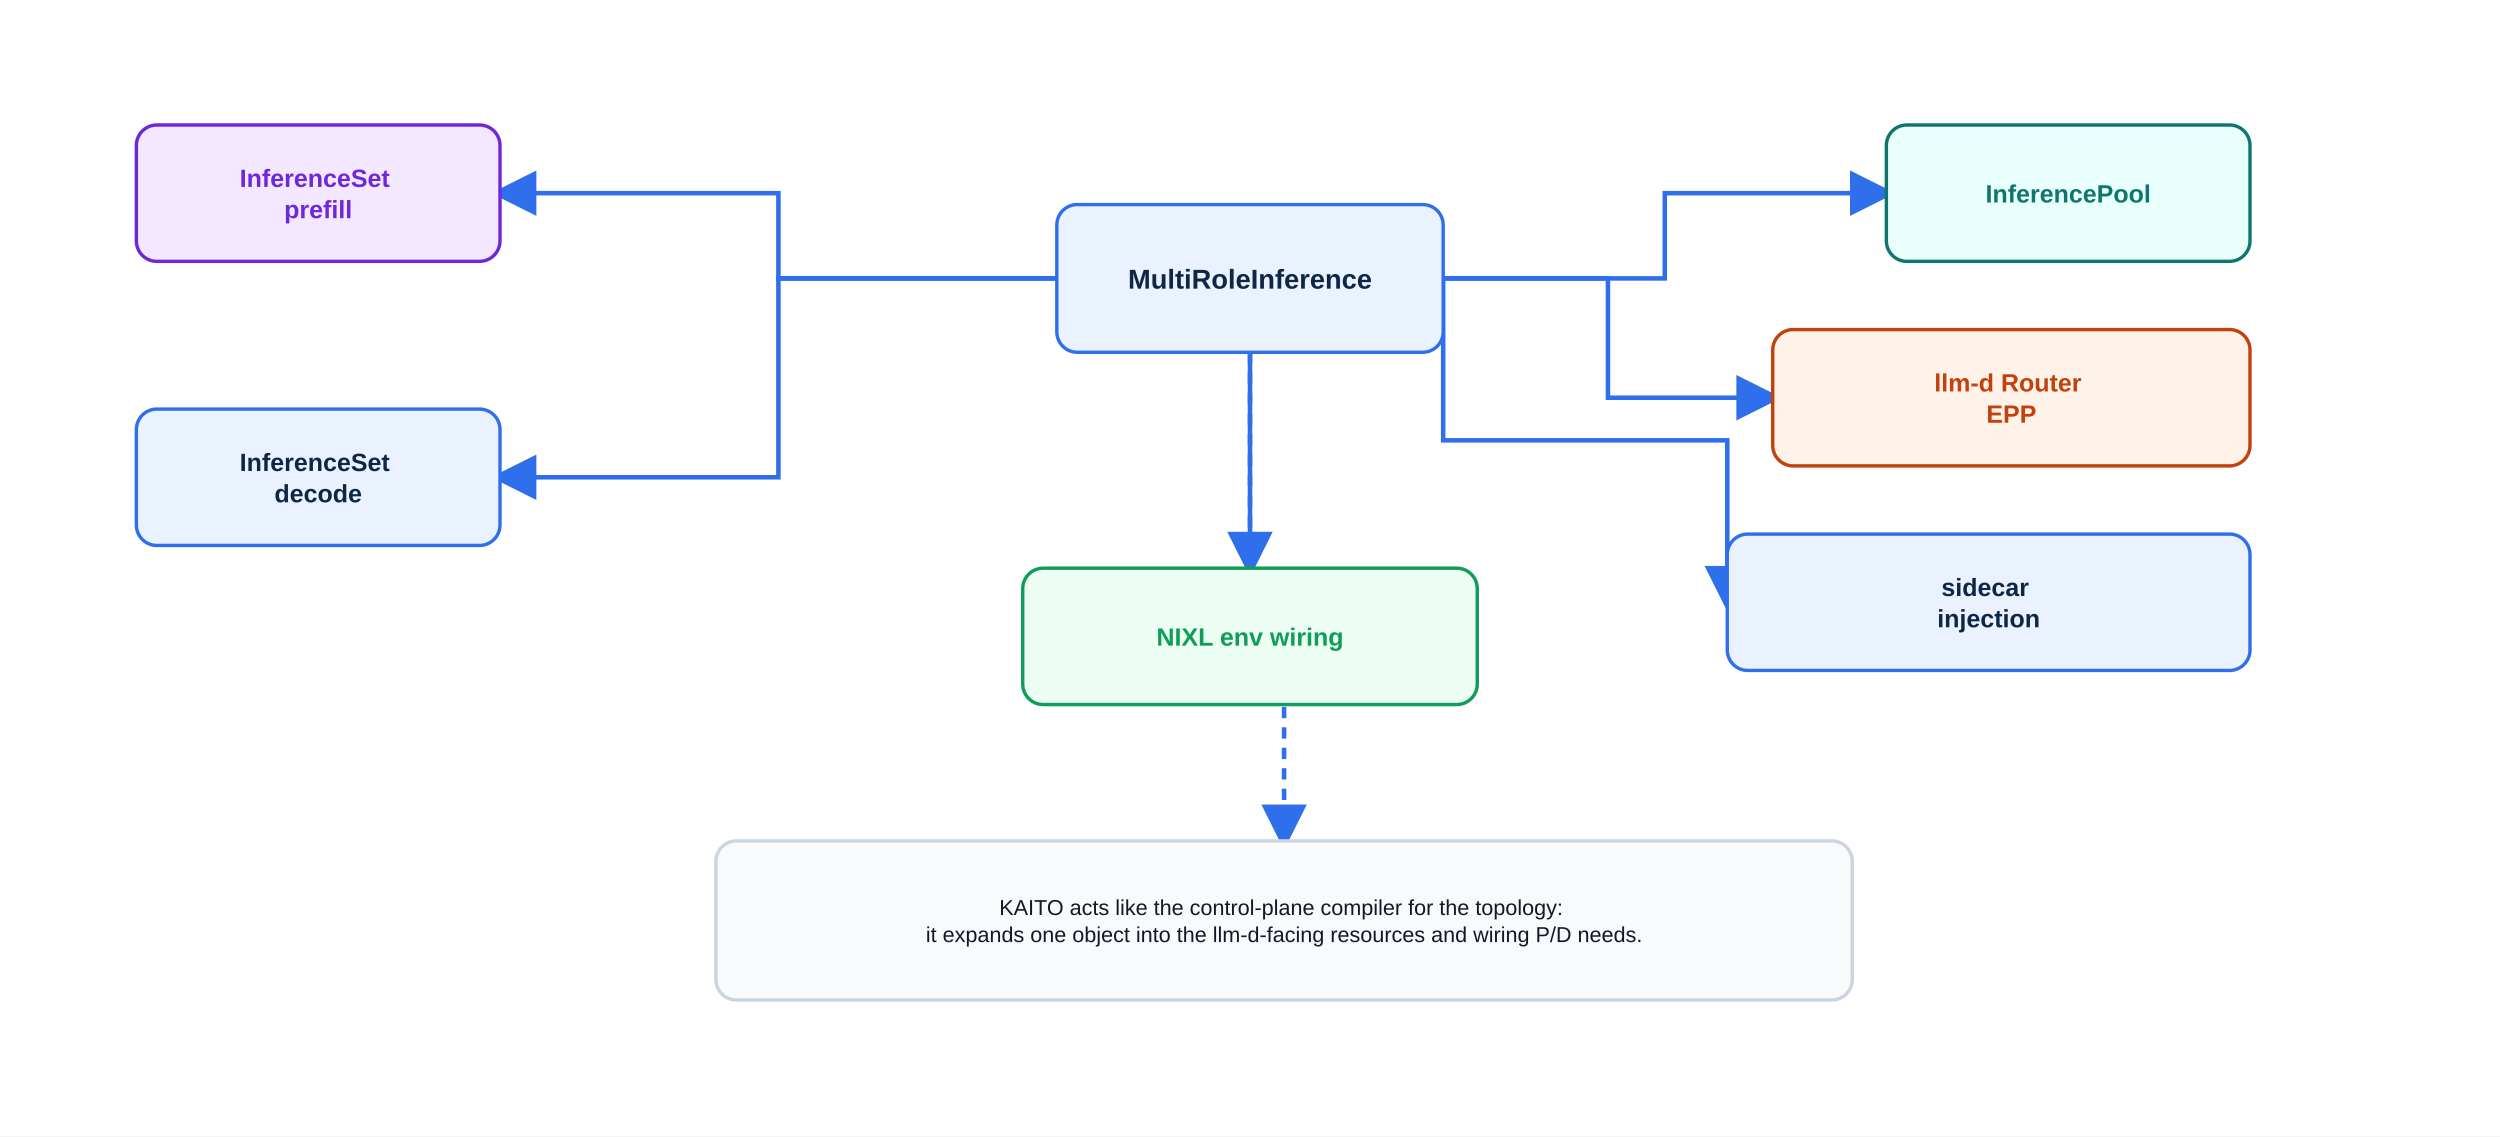
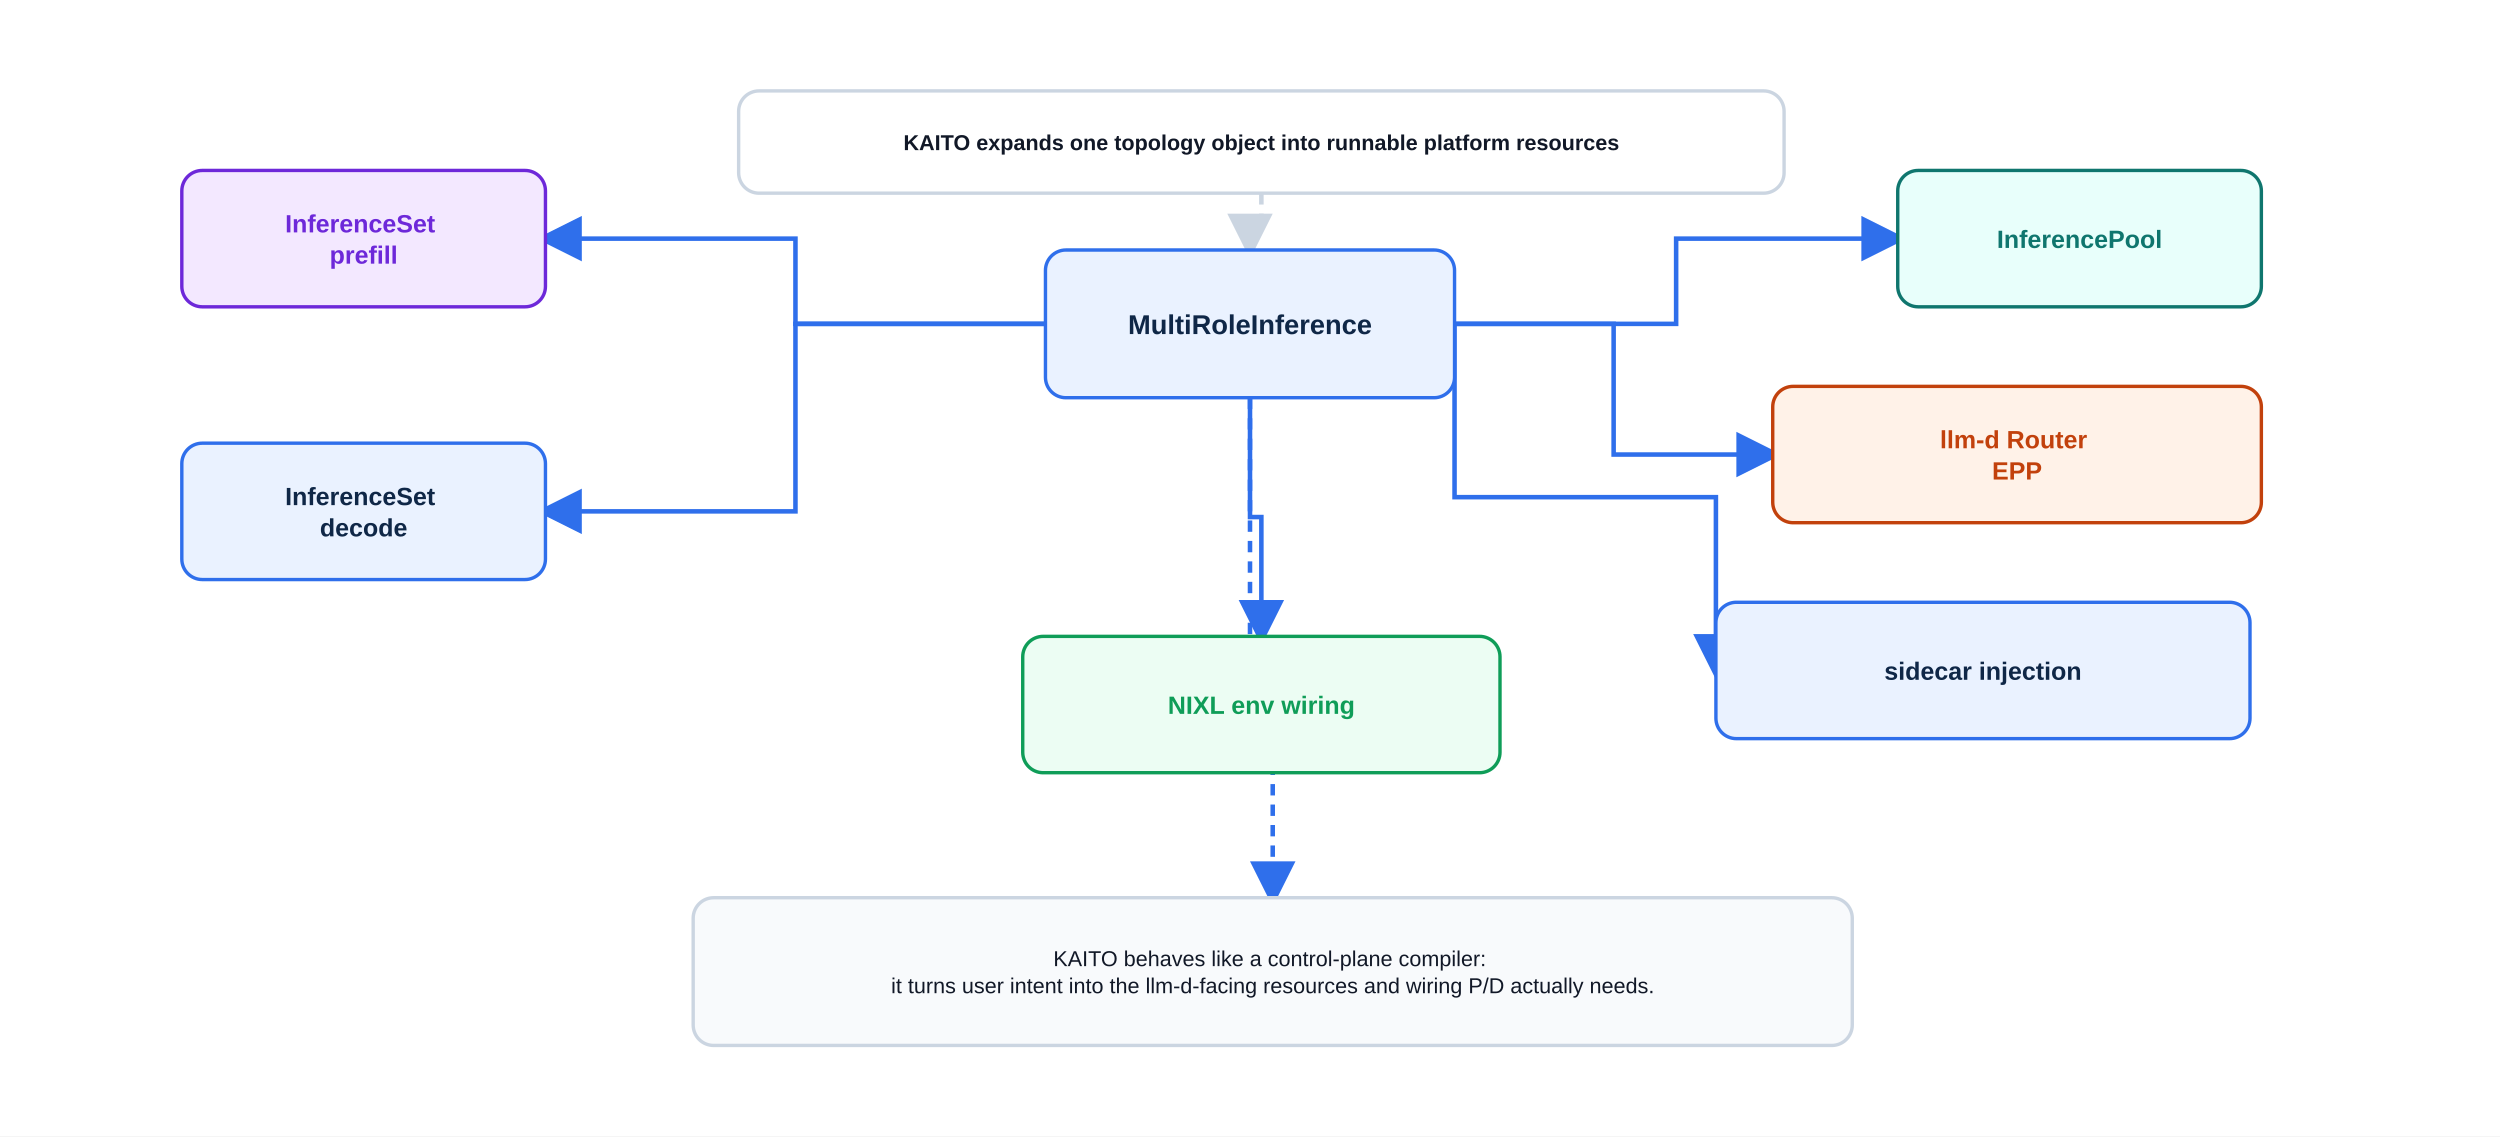
<svg xmlns="http://www.w3.org/2000/svg" width="2200" height="1000" viewBox="0 0 2200 1000">
  <defs>
    <marker id="solid1" markerWidth="10" markerHeight="10" refX="8" refY="5" orient="auto" markerUnits="strokeWidth">
      <path d="M 0 0 L 10 5 L 0 10 z" fill="#2F6FEB" />
    </marker>
    <marker id="dash2" markerWidth="10" markerHeight="10" refX="8" refY="5" orient="auto" markerUnits="strokeWidth">
+       <path d="M 0 0 L 10 5 L 0 10 z" fill="#CBD5E1" />
+     </marker>
+     <marker id="dash3" markerWidth="10" markerHeight="10" refX="8" refY="5" orient="auto" markerUnits="strokeWidth">
      <path d="M 0 0 L 10 5 L 0 10 z" fill="#2F6FEB" />
    </marker>
  </defs>
  <rect x="0" y="0" width="2200" height="1000" fill="#FFFFFF" />
-   <path d="M 930.0 245.0 L 685.0 245.0 L 685.0 170.0 L 440.0 170.0" fill="none" stroke="#2F6FEB" stroke-width="4" marker-end="url(#solid1)" />
-   <path d="M 930.0 245.0 L 685.0 245.0 L 685.0 420.0 L 440.0 420.0" fill="none" stroke="#2F6FEB" stroke-width="4" marker-end="url(#solid1)" />
-   <path d="M 1270.0 245.0 L 1465.0 245.0 L 1465.0 170.0 L 1660.0 170.0" fill="none" stroke="#2F6FEB" stroke-width="4" marker-end="url(#solid1)" />
-   <path d="M 1270.0 245.0 L 1415.0 245.0 L 1415.0 350.0 L 1560.0 350.0" fill="none" stroke="#2F6FEB" stroke-width="4" marker-end="url(#solid1)" />
-   <path d="M 1270.0 245.0 L 1270.0 387.5 L 1520.0 387.5 L 1520.0 530.0" fill="none" stroke="#2F6FEB" stroke-width="4" marker-end="url(#solid1)" />
-   <path d="M 1100.0 310.0 L 1100.0 500.0" fill="none" stroke="#2F6FEB" stroke-width="4" marker-end="url(#solid1)" />
-   <path d="M 1100.0 310.0 L 1100.0 525.0 L 1130.0 525.0 L 1130.0 740.0" fill="none" stroke="#2F6FEB" stroke-width="4" stroke-dasharray="10 8" marker-end="url(#dash2)" />
-   <rect x="930.0" y="180.0" width="340.0" height="130.0" rx="18" ry="18" fill="#EAF2FF" stroke="#2F6FEB" stroke-width="3" />
-   <text x="1100.0" y="254.0" text-anchor="middle" font-family="Aptos, Arial, sans-serif" font-size="24" font-weight="700" fill="#0F2747">
+   <path d="M 920.0 285.0 L 700.0 285.0 L 700.0 210.0 L 480.0 210.0" fill="none" stroke="#2F6FEB" stroke-width="4" marker-end="url(#solid1)" />
+   <path d="M 920.0 285.0 L 700.0 285.0 L 700.0 450.0 L 480.0 450.0" fill="none" stroke="#2F6FEB" stroke-width="4" marker-end="url(#solid1)" />
+   <path d="M 1280.0 285.0 L 1475.0 285.0 L 1475.0 210.0 L 1670.0 210.0" fill="none" stroke="#2F6FEB" stroke-width="4" marker-end="url(#solid1)" />
+   <path d="M 1280.0 285.0 L 1420.0 285.0 L 1420.0 400.0 L 1560.0 400.0" fill="none" stroke="#2F6FEB" stroke-width="4" marker-end="url(#solid1)" />
+   <path d="M 1280.0 285.0 L 1280.0 437.5 L 1510.0 437.5 L 1510.0 590.0" fill="none" stroke="#2F6FEB" stroke-width="4" marker-end="url(#solid1)" />
+   <path d="M 1100.0 350.0 L 1100.0 455.0 L 1110.0 455.0 L 1110.0 560.0" fill="none" stroke="#2F6FEB" stroke-width="4" marker-end="url(#solid1)" />
+   <path d="M 1110.0 170.0 L 1110.0 195.0 L 1100.0 195.0 L 1100.0 220.0" fill="none" stroke="#CBD5E1" stroke-width="4" stroke-dasharray="10 8" marker-end="url(#dash2)" />
+   <path d="M 1100.0 350.0 L 1100.0 570.0 L 1120.0 570.0 L 1120.0 790.0" fill="none" stroke="#2F6FEB" stroke-width="4" stroke-dasharray="10 8" marker-end="url(#dash3)" />
+   <rect x="650.0" y="80.0" width="920.0" height="90.0" rx="18" ry="18" fill="#FFFFFF" stroke="#CBD5E1" stroke-width="3" />
+   <text x="1110.0" y="132.1" text-anchor="middle" font-family="Aptos, Arial, sans-serif" font-size="19" font-weight="700" fill="#111827">
+     <tspan x="1110.0" dy="0.0">KAITO expands one topology object into runnable platform resources</tspan>
+   </text>
+   <rect x="920.0" y="220.0" width="360.0" height="130.0" rx="18" ry="18" fill="#EAF2FF" stroke="#2F6FEB" stroke-width="3" />
+   <text x="1100.0" y="294.0" text-anchor="middle" font-family="Aptos, Arial, sans-serif" font-size="24" font-weight="700" fill="#0F2747">
    <tspan x="1100.0" dy="0.0">MultiRoleInference</tspan>
  </text>
-   <rect x="120.0" y="110.0" width="320.0" height="120.0" rx="18" ry="18" fill="#F3E8FF" stroke="#6D28D9" stroke-width="3" />
-   <text x="280.0" y="164.5" text-anchor="middle" font-family="Aptos, Arial, sans-serif" font-size="22" font-weight="700" fill="#6D28D9">
-     <tspan x="280.0" dy="0.0">InferenceSet</tspan>
-     <tspan x="280.0" dy="27.5">prefill</tspan>
+   <rect x="160.0" y="150.0" width="320.0" height="120.0" rx="18" ry="18" fill="#F3E8FF" stroke="#6D28D9" stroke-width="3" />
+   <text x="320.0" y="204.5" text-anchor="middle" font-family="Aptos, Arial, sans-serif" font-size="22" font-weight="700" fill="#6D28D9">
+     <tspan x="320.0" dy="0.0">InferenceSet</tspan>
+     <tspan x="320.0" dy="27.5">prefill</tspan>
  </text>
-   <rect x="120.0" y="360.0" width="320.0" height="120.0" rx="18" ry="18" fill="#EAF2FF" stroke="#2F6FEB" stroke-width="3" />
-   <text x="280.0" y="414.5" text-anchor="middle" font-family="Aptos, Arial, sans-serif" font-size="22" font-weight="700" fill="#0F2747">
-     <tspan x="280.0" dy="0.0">InferenceSet</tspan>
-     <tspan x="280.0" dy="27.5">decode</tspan>
+   <rect x="160.0" y="390.0" width="320.0" height="120.0" rx="18" ry="18" fill="#EAF2FF" stroke="#2F6FEB" stroke-width="3" />
+   <text x="320.0" y="444.5" text-anchor="middle" font-family="Aptos, Arial, sans-serif" font-size="22" font-weight="700" fill="#0F2747">
+     <tspan x="320.0" dy="0.0">InferenceSet</tspan>
+     <tspan x="320.0" dy="27.5">decode</tspan>
  </text>
-   <rect x="1660.0" y="110.0" width="320.0" height="120.0" rx="18" ry="18" fill="#E8FFFB" stroke="#0F766E" stroke-width="3" />
-   <text x="1820.0" y="178.2" text-anchor="middle" font-family="Aptos, Arial, sans-serif" font-size="22" font-weight="700" fill="#0F766E">
-     <tspan x="1820.0" dy="0.0">InferencePool</tspan>
+   <rect x="1670.0" y="150.0" width="320.0" height="120.0" rx="18" ry="18" fill="#E8FFFB" stroke="#0F766E" stroke-width="3" />
+   <text x="1830.0" y="218.2" text-anchor="middle" font-family="Aptos, Arial, sans-serif" font-size="22" font-weight="700" fill="#0F766E">
+     <tspan x="1830.0" dy="0.0">InferencePool</tspan>
  </text>
-   <rect x="1560.0" y="290.0" width="420.0" height="120.0" rx="18" ry="18" fill="#FFF2E8" stroke="#C2410C" stroke-width="3" />
-   <text x="1770.0" y="344.5" text-anchor="middle" font-family="Aptos, Arial, sans-serif" font-size="22" font-weight="700" fill="#C2410C">
-     <tspan x="1770.0" dy="0.0">llm-d Router</tspan>
-     <tspan x="1770.0" dy="27.5">EPP</tspan>
+   <rect x="1560.0" y="340.0" width="430.0" height="120.0" rx="18" ry="18" fill="#FFF2E8" stroke="#C2410C" stroke-width="3" />
+   <text x="1775.0" y="394.5" text-anchor="middle" font-family="Aptos, Arial, sans-serif" font-size="22" font-weight="700" fill="#C2410C">
+     <tspan x="1775.0" dy="0.0">llm-d Router</tspan>
+     <tspan x="1775.0" dy="27.5">EPP</tspan>
  </text>
-   <rect x="1520.0" y="470.0" width="460.0" height="120.0" rx="18" ry="18" fill="#EAF2FF" stroke="#2F6FEB" stroke-width="3" />
-   <text x="1750.0" y="524.5" text-anchor="middle" font-family="Aptos, Arial, sans-serif" font-size="22" font-weight="700" fill="#0F2747">
-     <tspan x="1750.0" dy="0.0">sidecar</tspan>
-     <tspan x="1750.0" dy="27.5">injection</tspan>
+   <rect x="1510.0" y="530.0" width="470.0" height="120.0" rx="18" ry="18" fill="#EAF2FF" stroke="#2F6FEB" stroke-width="3" />
+   <text x="1745.0" y="598.2" text-anchor="middle" font-family="Aptos, Arial, sans-serif" font-size="22" font-weight="700" fill="#0F2747">
+     <tspan x="1745.0" dy="0.0">sidecar injection</tspan>
  </text>
-   <rect x="900.0" y="500.0" width="400.0" height="120.0" rx="18" ry="18" fill="#ECFDF3" stroke="#0F9D58" stroke-width="3" />
-   <text x="1100.0" y="568.2" text-anchor="middle" font-family="Aptos, Arial, sans-serif" font-size="22" font-weight="700" fill="#0F9D58">
-     <tspan x="1100.0" dy="0.0">NIXL env wiring</tspan>
+   <rect x="900.0" y="560.0" width="420.0" height="120.0" rx="18" ry="18" fill="#ECFDF3" stroke="#0F9D58" stroke-width="3" />
+   <text x="1110.0" y="628.2" text-anchor="middle" font-family="Aptos, Arial, sans-serif" font-size="22" font-weight="700" fill="#0F9D58">
+     <tspan x="1110.0" dy="0.0">NIXL env wiring</tspan>
  </text>
-   <rect x="630.0" y="740.0" width="1000.0" height="140.0" rx="18" ry="18" fill="#F8FAFC" stroke="#CBD5E1" stroke-width="3" />
-   <text x="1130.0" y="805.2" text-anchor="middle" font-family="Aptos, Arial, sans-serif" font-size="19" font-weight="400" fill="#111827">
-     <tspan x="1130.0" dy="0.0">KAITO acts like the control-plane compiler for the topology:</tspan>
-     <tspan x="1130.0" dy="23.8">it expands one object into the llm-d-facing resources and wiring P/D needs.</tspan>
+   <rect x="610.0" y="790.0" width="1020.0" height="130.0" rx="18" ry="18" fill="#F8FAFC" stroke="#CBD5E1" stroke-width="3" />
+   <text x="1120.0" y="850.2" text-anchor="middle" font-family="Aptos, Arial, sans-serif" font-size="19" font-weight="400" fill="#111827">
+     <tspan x="1120.0" dy="0.0">KAITO behaves like a control-plane compiler:</tspan>
+     <tspan x="1120.0" dy="23.8">it turns user intent into the llm-d-facing resources and wiring P/D actually needs.</tspan>
  </text>
</svg>
